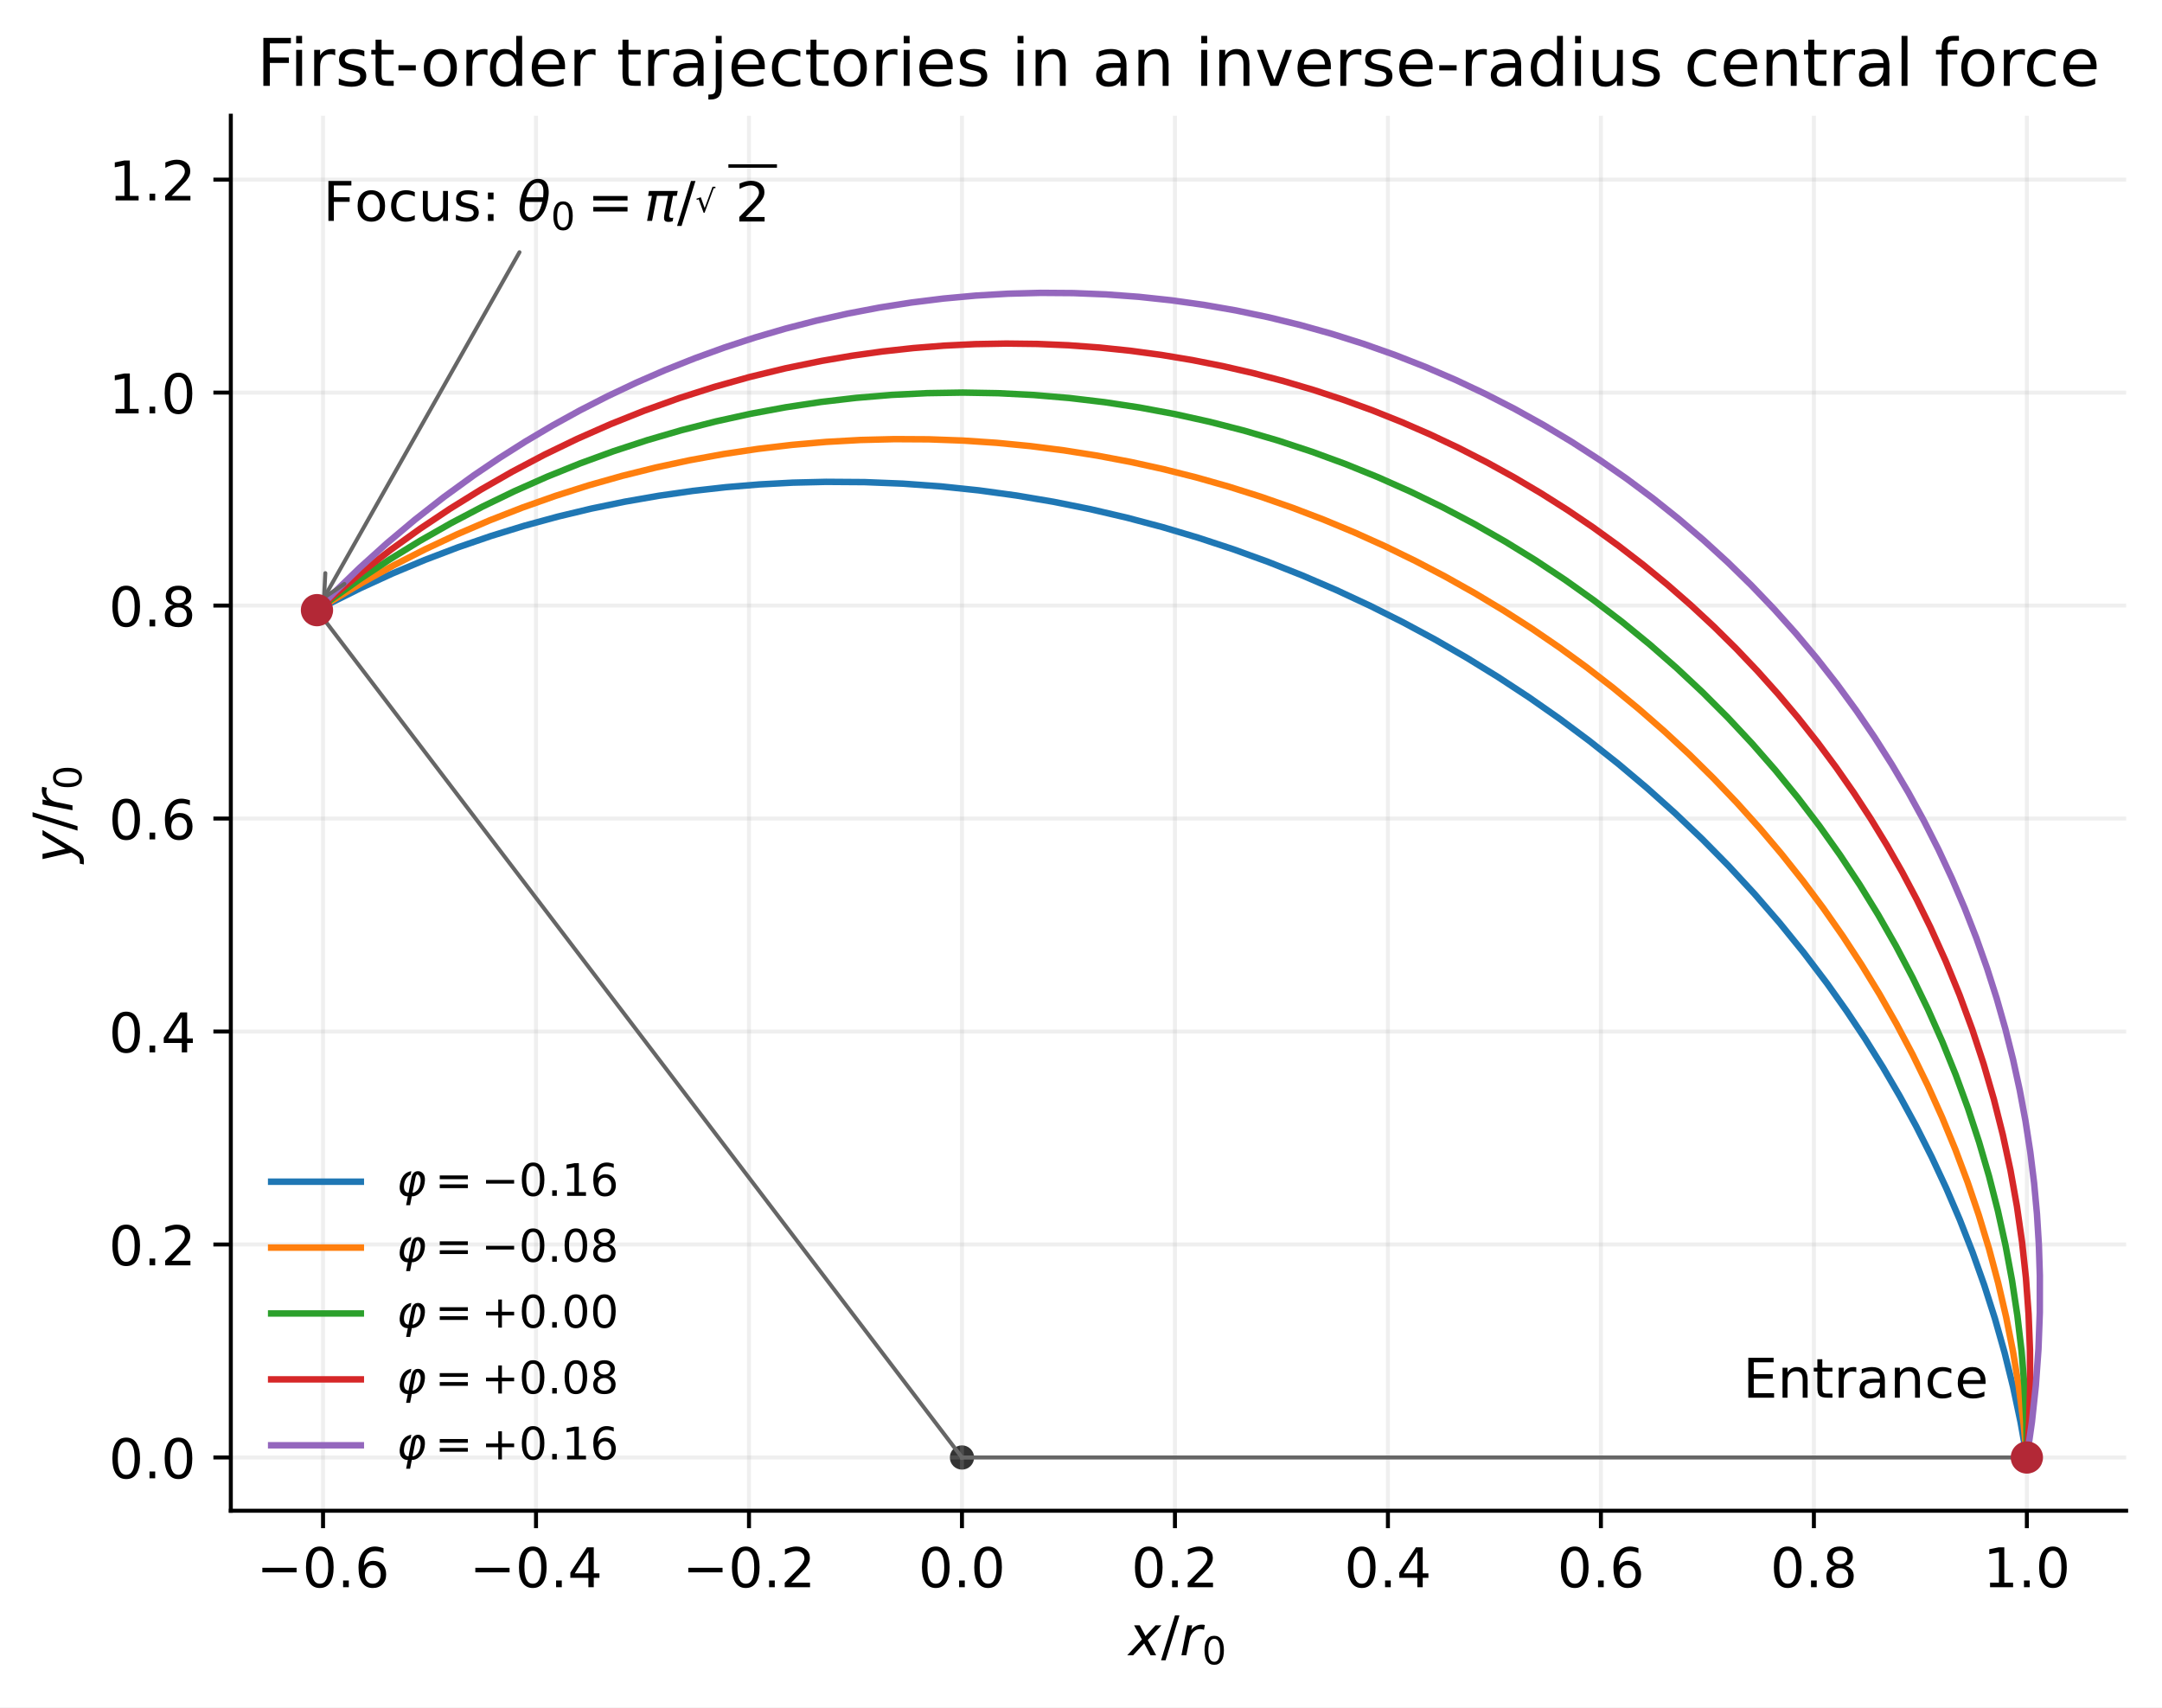
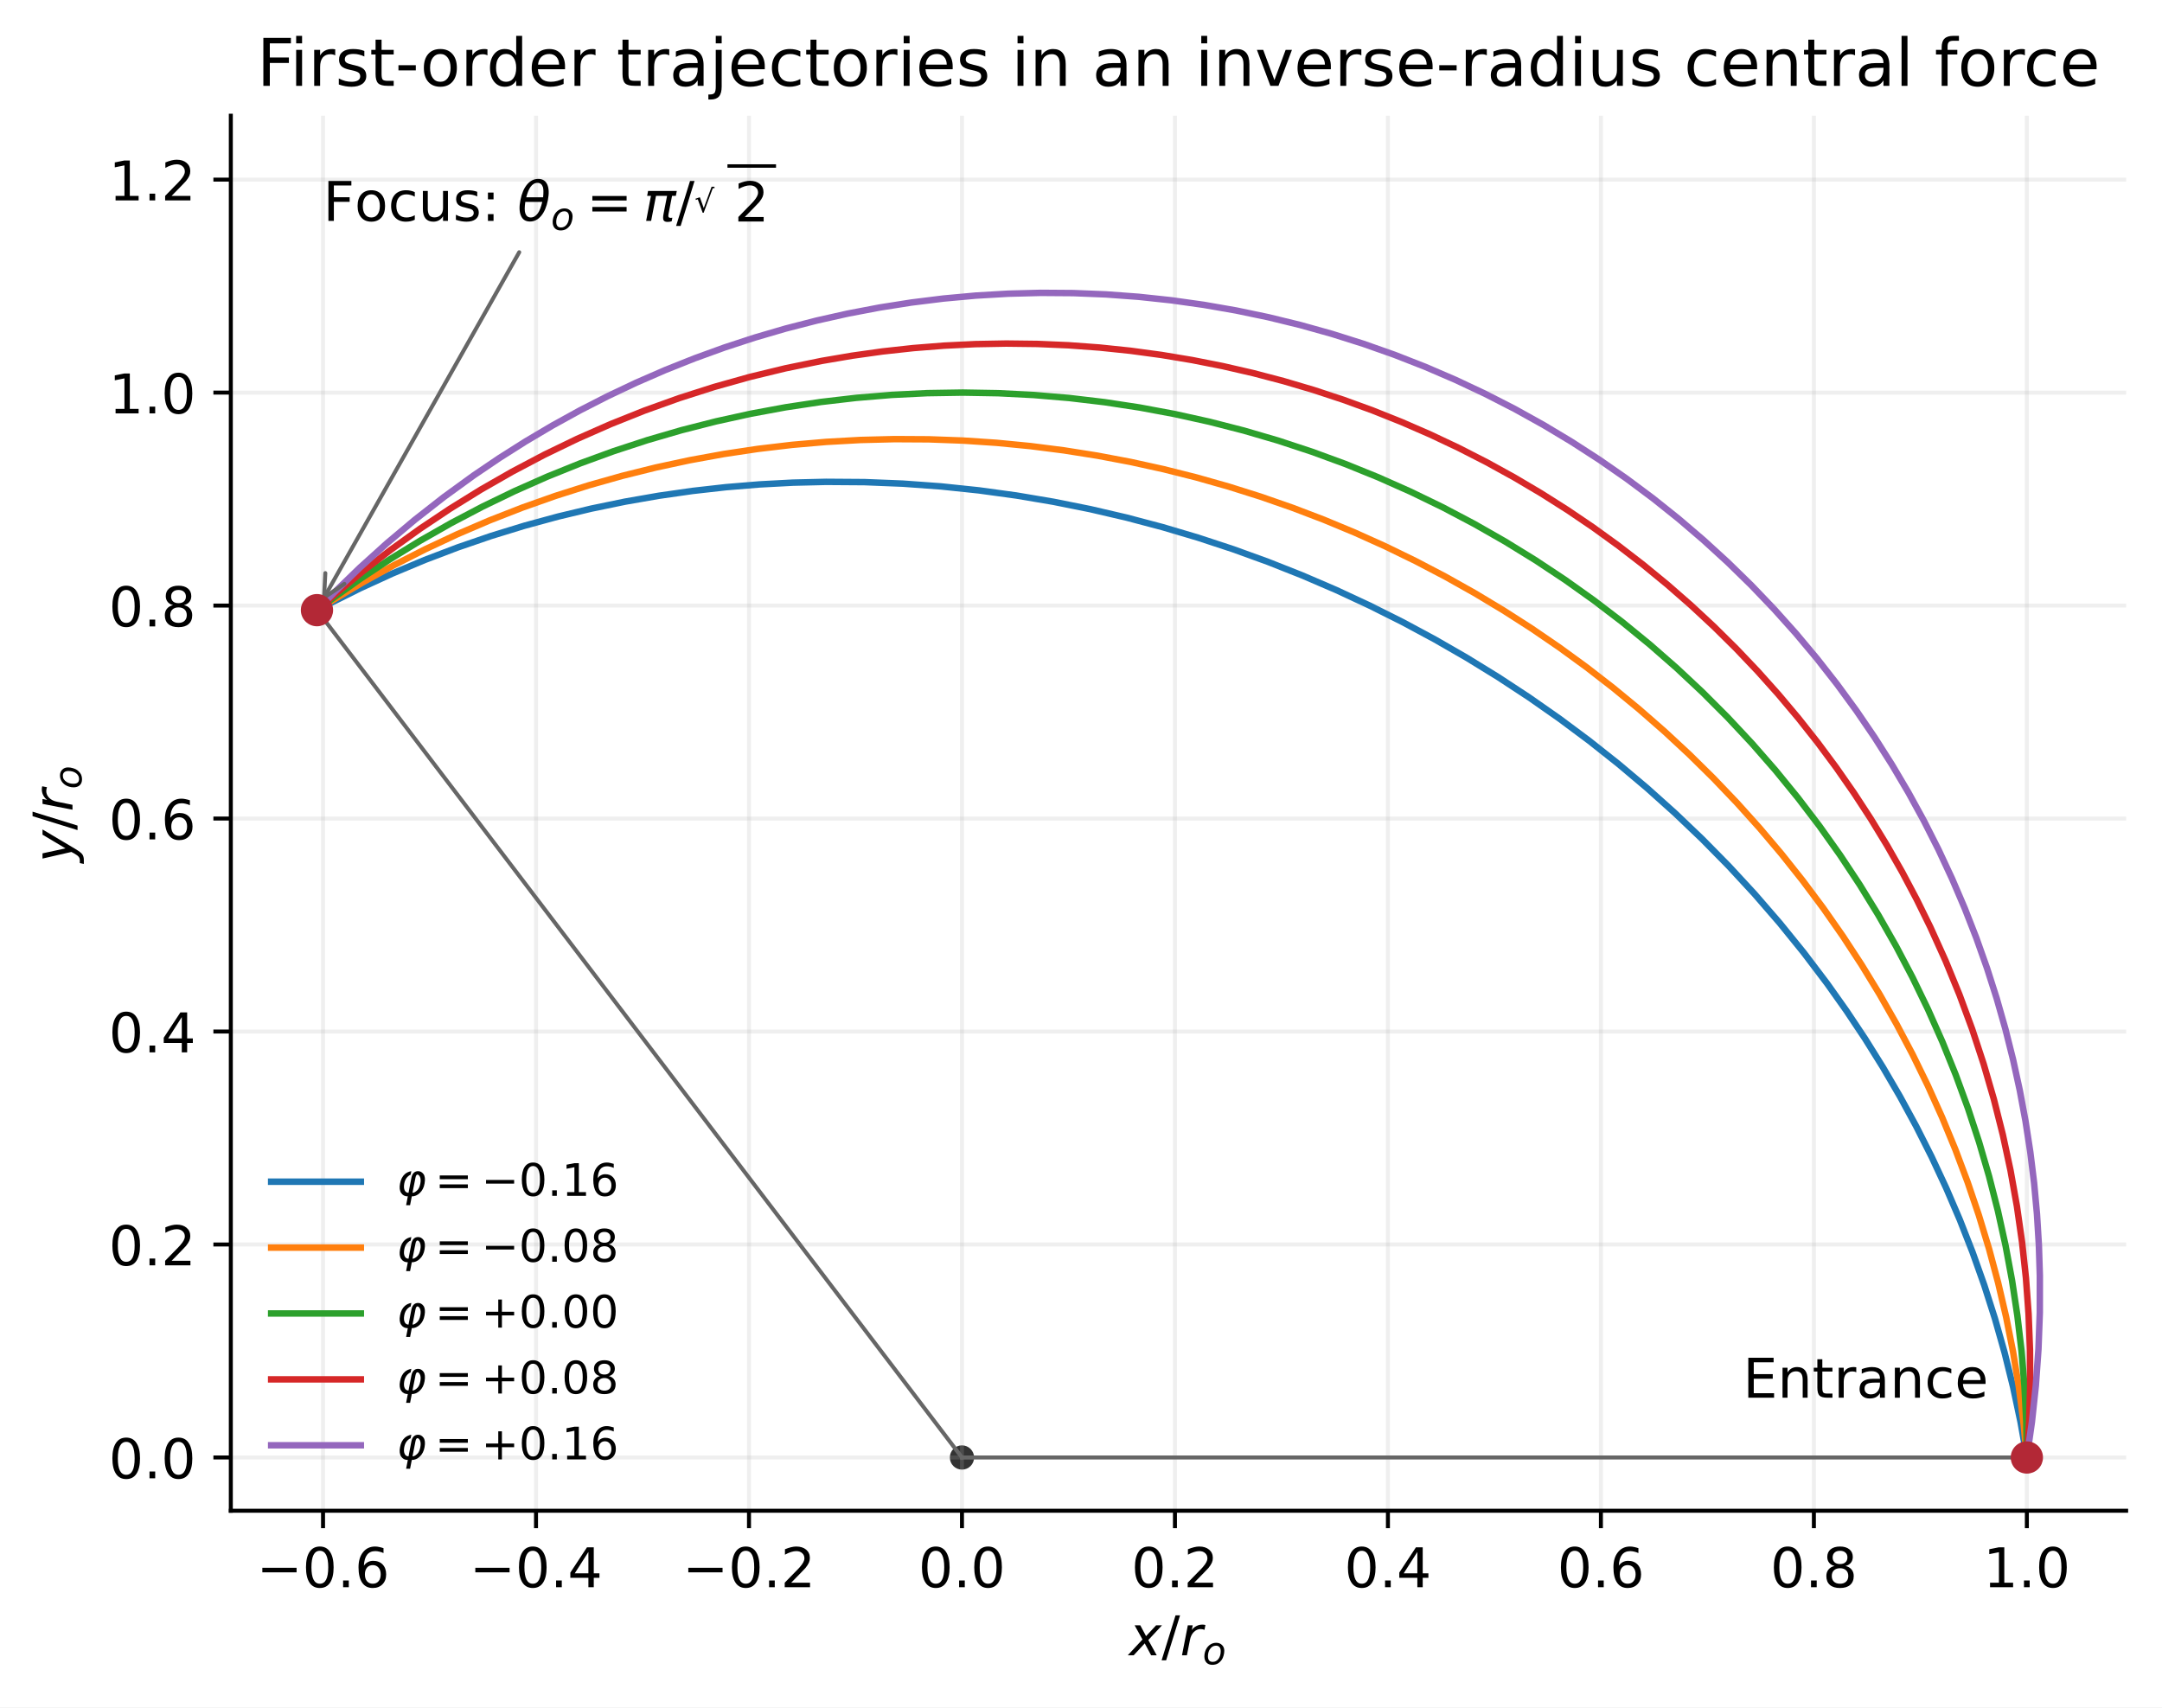
<svg xmlns="http://www.w3.org/2000/svg" xmlns:xlink="http://www.w3.org/1999/xlink" width="434.039pt" height="342.78pt" viewBox="0 0 434.039 342.78" version="1.1">
  <defs>
    <style type="text/css">*{stroke-linejoin: round; stroke-linecap: butt}</style>
  </defs>
  <g id="figure_1">
    <g id="patch_1">
      <path d="M 0 342.78  L 434.039 342.78  L 434.039 0  L 0 0  z " style="fill: #ffffff" />
    </g>
    <g id="axes_1">
      <g id="patch_2">
        <path d="M 46.339 303.288  L 426.839 303.288  L 426.839 23.23  L 46.339 23.23  z " style="fill: #ffffff" />
      </g>
      <g id="PathCollection_1">
        <defs>
-           <path id="me2cea2276e" d="M 0 1.936  C 0.514 1.936 1.006 1.732 1.369 1.369  C 1.732 1.006 1.936 0.514 1.936 0  C 1.936 -0.514 1.732 -1.006 1.369 -1.369  C 1.006 -1.732 0.514 -1.936 0 -1.936  C -0.514 -1.936 -1.006 -1.732 -1.369 -1.369  C -1.732 -1.006 -1.936 -0.514 -1.936 0  C -1.936 0.514 -1.732 1.006 -1.369 1.369  C -1.006 1.732 -0.514 1.936 0 1.936  z " style="stroke: #333333" />
+           <path id="mc1cda86c1e" d="M 0 1.936  C 0.514 1.936 1.006 1.732 1.369 1.369  C 1.732 1.006 1.936 0.514 1.936 0  C 1.936 -0.514 1.732 -1.006 1.369 -1.369  C 1.006 -1.732 0.514 -1.936 0 -1.936  C -0.514 -1.936 -1.006 -1.732 -1.369 -1.369  C -1.732 -1.006 -1.936 -0.514 -1.936 0  C -1.936 0.514 -1.732 1.006 -1.369 1.369  C -1.006 1.732 -0.514 1.936 0 1.936  z " style="stroke: #333333" />
        </defs>
-         <g clip-path="url(#p850307f771)">
-           <use xlink:href="#me2cea2276e" x="193.124" y="292.599" style="fill: #333333; stroke: #333333" />
+         <g clip-path="url(#pda7a03c632)">
+           <use xlink:href="#mc1cda86c1e" x="193.124" y="292.599" style="fill: #333333; stroke: #333333" />
        </g>
      </g>
      <g id="matplotlib.axis_1">
        <g id="xtick_1">
          <g id="line2d_1">
-             <path d="M 64.853 303.288  L 64.853 23.23  " clip-path="url(#p850307f771)" style="fill: none; stroke: #b0b0b0; stroke-opacity: 0.2; stroke-width: 0.8; stroke-linecap: square" />
+             <path d="M 64.853 303.288  L 64.853 23.23  " clip-path="url(#pda7a03c632)" style="fill: none; stroke: #b0b0b0; stroke-opacity: 0.2; stroke-width: 0.8; stroke-linecap: square" />
          </g>
          <g id="line2d_2">
            <defs>
-               <path id="md2d6c522b6" d="M 0 0  L 0 3.5  " style="stroke: #000000; stroke-width: 0.8" />
+               <path id="m5e1e950410" d="M 0 0  L 0 3.5  " style="stroke: #000000; stroke-width: 0.8" />
            </defs>
            <g>
-               <use xlink:href="#md2d6c522b6" x="64.853" y="303.288" style="stroke: #000000; stroke-width: 0.8" />
+               <use xlink:href="#m5e1e950410" x="64.853" y="303.288" style="stroke: #000000; stroke-width: 0.8" />
            </g>
          </g>
          <g id="text_1">
            <text style="font-size: 11px; font-family: 'DejaVu Sans'; text-anchor: middle" x="64.853" y="318.646" transform="rotate(-0 64.85337 318.6464)">−0.6</text>
          </g>
        </g>
        <g id="xtick_2">
          <g id="line2d_3">
-             <path d="M 107.61 303.288  L 107.61 23.23  " clip-path="url(#p850307f771)" style="fill: none; stroke: #b0b0b0; stroke-opacity: 0.2; stroke-width: 0.8; stroke-linecap: square" />
+             <path d="M 107.61 303.288  L 107.61 23.23  " clip-path="url(#pda7a03c632)" style="fill: none; stroke: #b0b0b0; stroke-opacity: 0.2; stroke-width: 0.8; stroke-linecap: square" />
          </g>
          <g id="line2d_4">
            <g>
-               <use xlink:href="#md2d6c522b6" x="107.61" y="303.288" style="stroke: #000000; stroke-width: 0.8" />
+               <use xlink:href="#m5e1e950410" x="107.61" y="303.288" style="stroke: #000000; stroke-width: 0.8" />
            </g>
          </g>
          <g id="text_2">
            <text style="font-size: 11px; font-family: 'DejaVu Sans'; text-anchor: middle" x="107.61" y="318.646" transform="rotate(-0 107.6103 318.6464)">−0.4</text>
          </g>
        </g>
        <g id="xtick_3">
          <g id="line2d_5">
-             <path d="M 150.367 303.288  L 150.367 23.23  " clip-path="url(#p850307f771)" style="fill: none; stroke: #b0b0b0; stroke-opacity: 0.2; stroke-width: 0.8; stroke-linecap: square" />
+             <path d="M 150.367 303.288  L 150.367 23.23  " clip-path="url(#pda7a03c632)" style="fill: none; stroke: #b0b0b0; stroke-opacity: 0.2; stroke-width: 0.8; stroke-linecap: square" />
          </g>
          <g id="line2d_6">
            <g>
-               <use xlink:href="#md2d6c522b6" x="150.367" y="303.288" style="stroke: #000000; stroke-width: 0.8" />
+               <use xlink:href="#m5e1e950410" x="150.367" y="303.288" style="stroke: #000000; stroke-width: 0.8" />
            </g>
          </g>
          <g id="text_3">
            <text style="font-size: 11px; font-family: 'DejaVu Sans'; text-anchor: middle" x="150.367" y="318.646" transform="rotate(-0 150.3673 318.6464)">−0.2</text>
          </g>
        </g>
        <g id="xtick_4">
          <g id="line2d_7">
-             <path d="M 193.124 303.288  L 193.124 23.23  " clip-path="url(#p850307f771)" style="fill: none; stroke: #b0b0b0; stroke-opacity: 0.2; stroke-width: 0.8; stroke-linecap: square" />
+             <path d="M 193.124 303.288  L 193.124 23.23  " clip-path="url(#pda7a03c632)" style="fill: none; stroke: #b0b0b0; stroke-opacity: 0.2; stroke-width: 0.8; stroke-linecap: square" />
          </g>
          <g id="line2d_8">
            <g>
-               <use xlink:href="#md2d6c522b6" x="193.124" y="303.288" style="stroke: #000000; stroke-width: 0.8" />
+               <use xlink:href="#m5e1e950410" x="193.124" y="303.288" style="stroke: #000000; stroke-width: 0.8" />
            </g>
          </g>
          <g id="text_4">
            <text style="font-size: 11px; font-family: 'DejaVu Sans'; text-anchor: middle" x="193.124" y="318.646" transform="rotate(-0 193.1243 318.6464)">0.0</text>
          </g>
        </g>
        <g id="xtick_5">
          <g id="line2d_9">
-             <path d="M 235.881 303.288  L 235.881 23.23  " clip-path="url(#p850307f771)" style="fill: none; stroke: #b0b0b0; stroke-opacity: 0.2; stroke-width: 0.8; stroke-linecap: square" />
+             <path d="M 235.881 303.288  L 235.881 23.23  " clip-path="url(#pda7a03c632)" style="fill: none; stroke: #b0b0b0; stroke-opacity: 0.2; stroke-width: 0.8; stroke-linecap: square" />
          </g>
          <g id="line2d_10">
            <g>
-               <use xlink:href="#md2d6c522b6" x="235.881" y="303.288" style="stroke: #000000; stroke-width: 0.8" />
+               <use xlink:href="#m5e1e950410" x="235.881" y="303.288" style="stroke: #000000; stroke-width: 0.8" />
            </g>
          </g>
          <g id="text_5">
            <text style="font-size: 11px; font-family: 'DejaVu Sans'; text-anchor: middle" x="235.881" y="318.646" transform="rotate(-0 235.8813 318.6464)">0.2</text>
          </g>
        </g>
        <g id="xtick_6">
          <g id="line2d_11">
-             <path d="M 278.638 303.288  L 278.638 23.23  " clip-path="url(#p850307f771)" style="fill: none; stroke: #b0b0b0; stroke-opacity: 0.2; stroke-width: 0.8; stroke-linecap: square" />
+             <path d="M 278.638 303.288  L 278.638 23.23  " clip-path="url(#pda7a03c632)" style="fill: none; stroke: #b0b0b0; stroke-opacity: 0.2; stroke-width: 0.8; stroke-linecap: square" />
          </g>
          <g id="line2d_12">
            <g>
-               <use xlink:href="#md2d6c522b6" x="278.638" y="303.288" style="stroke: #000000; stroke-width: 0.8" />
+               <use xlink:href="#m5e1e950410" x="278.638" y="303.288" style="stroke: #000000; stroke-width: 0.8" />
            </g>
          </g>
          <g id="text_6">
            <text style="font-size: 11px; font-family: 'DejaVu Sans'; text-anchor: middle" x="278.638" y="318.646" transform="rotate(-0 278.6382 318.6464)">0.4</text>
          </g>
        </g>
        <g id="xtick_7">
          <g id="line2d_13">
-             <path d="M 321.395 303.288  L 321.395 23.23  " clip-path="url(#p850307f771)" style="fill: none; stroke: #b0b0b0; stroke-opacity: 0.2; stroke-width: 0.8; stroke-linecap: square" />
+             <path d="M 321.395 303.288  L 321.395 23.23  " clip-path="url(#pda7a03c632)" style="fill: none; stroke: #b0b0b0; stroke-opacity: 0.2; stroke-width: 0.8; stroke-linecap: square" />
          </g>
          <g id="line2d_14">
            <g>
-               <use xlink:href="#md2d6c522b6" x="321.395" y="303.288" style="stroke: #000000; stroke-width: 0.8" />
+               <use xlink:href="#m5e1e950410" x="321.395" y="303.288" style="stroke: #000000; stroke-width: 0.8" />
            </g>
          </g>
          <g id="text_7">
            <text style="font-size: 11px; font-family: 'DejaVu Sans'; text-anchor: middle" x="321.395" y="318.646" transform="rotate(-0 321.3952 318.6464)">0.6</text>
          </g>
        </g>
        <g id="xtick_8">
          <g id="line2d_15">
-             <path d="M 364.152 303.288  L 364.152 23.23  " clip-path="url(#p850307f771)" style="fill: none; stroke: #b0b0b0; stroke-opacity: 0.2; stroke-width: 0.8; stroke-linecap: square" />
+             <path d="M 364.152 303.288  L 364.152 23.23  " clip-path="url(#pda7a03c632)" style="fill: none; stroke: #b0b0b0; stroke-opacity: 0.2; stroke-width: 0.8; stroke-linecap: square" />
          </g>
          <g id="line2d_16">
            <g>
-               <use xlink:href="#md2d6c522b6" x="364.152" y="303.288" style="stroke: #000000; stroke-width: 0.8" />
+               <use xlink:href="#m5e1e950410" x="364.152" y="303.288" style="stroke: #000000; stroke-width: 0.8" />
            </g>
          </g>
          <g id="text_8">
            <text style="font-size: 11px; font-family: 'DejaVu Sans'; text-anchor: middle" x="364.152" y="318.646" transform="rotate(-0 364.1522 318.6464)">0.8</text>
          </g>
        </g>
        <g id="xtick_9">
          <g id="line2d_17">
-             <path d="M 406.909 303.288  L 406.909 23.23  " clip-path="url(#p850307f771)" style="fill: none; stroke: #b0b0b0; stroke-opacity: 0.2; stroke-width: 0.8; stroke-linecap: square" />
+             <path d="M 406.909 303.288  L 406.909 23.23  " clip-path="url(#pda7a03c632)" style="fill: none; stroke: #b0b0b0; stroke-opacity: 0.2; stroke-width: 0.8; stroke-linecap: square" />
          </g>
          <g id="line2d_18">
            <g>
-               <use xlink:href="#md2d6c522b6" x="406.909" y="303.288" style="stroke: #000000; stroke-width: 0.8" />
+               <use xlink:href="#m5e1e950410" x="406.909" y="303.288" style="stroke: #000000; stroke-width: 0.8" />
            </g>
          </g>
          <g id="text_9">
            <text style="font-size: 11px; font-family: 'DejaVu Sans'; text-anchor: middle" x="406.909" y="318.646" transform="rotate(-0 406.9091 318.6464)">1.0</text>
          </g>
        </g>
        <g id="text_10">
-           <g transform="translate(226.5794 333.2923)">
+           <g transform="translate(226.6894 333.2923)">
            <text>
              <tspan x="0" y="-0.984" style="font-style: oblique; font-size: 11px; font-family: 'DejaVu Sans'">x</tspan>
              <tspan x="10.216" y="-0.984" style="font-style: oblique; font-size: 11px; font-family: 'DejaVu Sans'">r</tspan>
              <tspan x="6.51" y="-0.984" style="font-size: 11px; font-family: 'DejaVu Sans'">/</tspan>
-               <tspan x="14.738" y="0.82" style="font-size: 7.7px; font-family: 'DejaVu Sans'">0</tspan>
+               <tspan x="14.738" y="0.82" style="font-style: oblique; font-size: 7.7px; font-family: 'DejaVu Sans'">o</tspan>
            </text>
          </g>
        </g>
      </g>
      <g id="matplotlib.axis_2">
        <g id="ytick_1">
          <g id="line2d_19">
-             <path d="M 46.339 292.599  L 426.839 292.599  " clip-path="url(#p850307f771)" style="fill: none; stroke: #b0b0b0; stroke-opacity: 0.2; stroke-width: 0.8; stroke-linecap: square" />
+             <path d="M 46.339 292.599  L 426.839 292.599  " clip-path="url(#pda7a03c632)" style="fill: none; stroke: #b0b0b0; stroke-opacity: 0.2; stroke-width: 0.8; stroke-linecap: square" />
          </g>
          <g id="line2d_20">
            <defs>
-               <path id="m535ab48a83" d="M 0 0  L -3.5 0  " style="stroke: #000000; stroke-width: 0.8" />
+               <path id="m8d97fb1007" d="M 0 0  L -3.5 0  " style="stroke: #000000; stroke-width: 0.8" />
            </defs>
            <g>
-               <use xlink:href="#m535ab48a83" x="46.339" y="292.599" style="stroke: #000000; stroke-width: 0.8" />
+               <use xlink:href="#m8d97fb1007" x="46.339" y="292.599" style="stroke: #000000; stroke-width: 0.8" />
            </g>
          </g>
          <g id="text_11">
            <text style="font-size: 11px; font-family: 'DejaVu Sans'; text-anchor: end" x="39.339" y="296.778" transform="rotate(-0 39.33937 296.778)">0.0</text>
          </g>
        </g>
        <g id="ytick_2">
          <g id="line2d_21">
-             <path d="M 46.339 249.842  L 426.839 249.842  " clip-path="url(#p850307f771)" style="fill: none; stroke: #b0b0b0; stroke-opacity: 0.2; stroke-width: 0.8; stroke-linecap: square" />
+             <path d="M 46.339 249.842  L 426.839 249.842  " clip-path="url(#pda7a03c632)" style="fill: none; stroke: #b0b0b0; stroke-opacity: 0.2; stroke-width: 0.8; stroke-linecap: square" />
          </g>
          <g id="line2d_22">
            <g>
-               <use xlink:href="#m535ab48a83" x="46.339" y="249.842" style="stroke: #000000; stroke-width: 0.8" />
+               <use xlink:href="#m8d97fb1007" x="46.339" y="249.842" style="stroke: #000000; stroke-width: 0.8" />
            </g>
          </g>
          <g id="text_12">
            <text style="font-size: 11px; font-family: 'DejaVu Sans'; text-anchor: end" x="39.339" y="254.021" transform="rotate(-0 39.33937 254.021)">0.2</text>
          </g>
        </g>
        <g id="ytick_3">
          <g id="line2d_23">
-             <path d="M 46.339 207.085  L 426.839 207.085  " clip-path="url(#p850307f771)" style="fill: none; stroke: #b0b0b0; stroke-opacity: 0.2; stroke-width: 0.8; stroke-linecap: square" />
+             <path d="M 46.339 207.085  L 426.839 207.085  " clip-path="url(#pda7a03c632)" style="fill: none; stroke: #b0b0b0; stroke-opacity: 0.2; stroke-width: 0.8; stroke-linecap: square" />
          </g>
          <g id="line2d_24">
            <g>
-               <use xlink:href="#m535ab48a83" x="46.339" y="207.085" style="stroke: #000000; stroke-width: 0.8" />
+               <use xlink:href="#m8d97fb1007" x="46.339" y="207.085" style="stroke: #000000; stroke-width: 0.8" />
            </g>
          </g>
          <g id="text_13">
            <text style="font-size: 11px; font-family: 'DejaVu Sans'; text-anchor: end" x="39.339" y="211.264" transform="rotate(-0 39.33937 211.264)">0.4</text>
          </g>
        </g>
        <g id="ytick_4">
          <g id="line2d_25">
-             <path d="M 46.339 164.328  L 426.839 164.328  " clip-path="url(#p850307f771)" style="fill: none; stroke: #b0b0b0; stroke-opacity: 0.2; stroke-width: 0.8; stroke-linecap: square" />
+             <path d="M 46.339 164.328  L 426.839 164.328  " clip-path="url(#pda7a03c632)" style="fill: none; stroke: #b0b0b0; stroke-opacity: 0.2; stroke-width: 0.8; stroke-linecap: square" />
          </g>
          <g id="line2d_26">
            <g>
-               <use xlink:href="#m535ab48a83" x="46.339" y="164.328" style="stroke: #000000; stroke-width: 0.8" />
+               <use xlink:href="#m8d97fb1007" x="46.339" y="164.328" style="stroke: #000000; stroke-width: 0.8" />
            </g>
          </g>
          <g id="text_14">
            <text style="font-size: 11px; font-family: 'DejaVu Sans'; text-anchor: end" x="39.339" y="168.507" transform="rotate(-0 39.33937 168.5071)">0.6</text>
          </g>
        </g>
        <g id="ytick_5">
          <g id="line2d_27">
-             <path d="M 46.339 121.571  L 426.839 121.571  " clip-path="url(#p850307f771)" style="fill: none; stroke: #b0b0b0; stroke-opacity: 0.2; stroke-width: 0.8; stroke-linecap: square" />
+             <path d="M 46.339 121.571  L 426.839 121.571  " clip-path="url(#pda7a03c632)" style="fill: none; stroke: #b0b0b0; stroke-opacity: 0.2; stroke-width: 0.8; stroke-linecap: square" />
          </g>
          <g id="line2d_28">
            <g>
-               <use xlink:href="#m535ab48a83" x="46.339" y="121.571" style="stroke: #000000; stroke-width: 0.8" />
+               <use xlink:href="#m8d97fb1007" x="46.339" y="121.571" style="stroke: #000000; stroke-width: 0.8" />
            </g>
          </g>
          <g id="text_15">
            <text style="font-size: 11px; font-family: 'DejaVu Sans'; text-anchor: end" x="39.339" y="125.75" transform="rotate(-0 39.33937 125.7501)">0.8</text>
          </g>
        </g>
        <g id="ytick_6">
          <g id="line2d_29">
-             <path d="M 46.339 78.814  L 426.839 78.814  " clip-path="url(#p850307f771)" style="fill: none; stroke: #b0b0b0; stroke-opacity: 0.2; stroke-width: 0.8; stroke-linecap: square" />
+             <path d="M 46.339 78.814  L 426.839 78.814  " clip-path="url(#pda7a03c632)" style="fill: none; stroke: #b0b0b0; stroke-opacity: 0.2; stroke-width: 0.8; stroke-linecap: square" />
          </g>
          <g id="line2d_30">
            <g>
-               <use xlink:href="#m535ab48a83" x="46.339" y="78.814" style="stroke: #000000; stroke-width: 0.8" />
+               <use xlink:href="#m8d97fb1007" x="46.339" y="78.814" style="stroke: #000000; stroke-width: 0.8" />
            </g>
          </g>
          <g id="text_16">
            <text style="font-size: 11px; font-family: 'DejaVu Sans'; text-anchor: end" x="39.339" y="82.993" transform="rotate(-0 39.33937 82.99314)">1.0</text>
          </g>
        </g>
        <g id="ytick_7">
          <g id="line2d_31">
-             <path d="M 46.339 36.057  L 426.839 36.057  " clip-path="url(#p850307f771)" style="fill: none; stroke: #b0b0b0; stroke-opacity: 0.2; stroke-width: 0.8; stroke-linecap: square" />
+             <path d="M 46.339 36.057  L 426.839 36.057  " clip-path="url(#pda7a03c632)" style="fill: none; stroke: #b0b0b0; stroke-opacity: 0.2; stroke-width: 0.8; stroke-linecap: square" />
          </g>
          <g id="line2d_32">
            <g>
-               <use xlink:href="#m535ab48a83" x="46.339" y="36.057" style="stroke: #000000; stroke-width: 0.8" />
+               <use xlink:href="#m8d97fb1007" x="46.339" y="36.057" style="stroke: #000000; stroke-width: 0.8" />
            </g>
          </g>
          <g id="text_17">
            <text style="font-size: 11px; font-family: 'DejaVu Sans'; text-anchor: end" x="39.339" y="40.236" transform="rotate(-0 39.33937 40.23617)">1.2</text>
          </g>
        </g>
        <g id="text_18">
-           <g transform="translate(15.53594 173.269) rotate(-90)">
+           <g transform="translate(15.53594 173.159) rotate(-90)">
            <text>
              <tspan x="0" y="-0.984" style="font-style: oblique; font-size: 11px; font-family: 'DejaVu Sans'">y</tspan>
              <tspan x="10.216" y="-0.984" style="font-style: oblique; font-size: 11px; font-family: 'DejaVu Sans'">r</tspan>
              <tspan x="6.51" y="-0.984" style="font-size: 11px; font-family: 'DejaVu Sans'">/</tspan>
-               <tspan x="14.738" y="0.82" style="font-size: 7.7px; font-family: 'DejaVu Sans'">0</tspan>
+               <tspan x="14.738" y="0.82" style="font-style: oblique; font-size: 7.7px; font-family: 'DejaVu Sans'">o</tspan>
            </text>
          </g>
        </g>
      </g>
      <g id="line2d_33">
-         <path d="M 406.909 292.599  L 405.648 285.497  L 404.155 278.479  L 402.437 271.552  L 400.501 264.723  L 398.353 257.998  L 396 251.383  L 393.451 244.882  L 390.712 238.501  L 387.791 232.244  L 384.694 226.113  L 381.429 220.113  L 378.002 214.246  L 374.421 208.514  L 370.692 202.92  L 366.822 197.464  L 362.136 191.277  L 357.276 185.281  L 352.25 179.479  L 347.067 173.87  L 341.734 168.454  L 336.26 163.232  L 330.651 158.203  L 324.912 153.367  L 319.05 148.723  L 313.071 144.27  L 306.977 140.008  L 300.775 135.936  L 294.466 132.055  L 288.055 128.364  L 281.545 124.864  L 274.938 121.556  L 268.237 118.44  L 261.443 115.519  L 254.559 112.794  L 247.587 110.267  L 240.529 107.942  L 233.388 105.822  L 226.165 103.911  L 218.863 102.212  L 211.485 100.732  L 204.034 99.474  L 196.514 98.445  L 188.929 97.65  L 181.284 97.096  L 173.584 96.788  L 165.836 96.734  L 159.16 96.894  L 152.458 97.25  L 145.734 97.804  L 138.994 98.563  L 132.244 99.529  L 125.49 100.707  L 118.739 102.1  L 111.998 103.712  L 105.274 105.546  L 98.575 107.605  L 91.91 109.893  L 85.287 112.411  L 78.715 115.162  L 72.205 118.146  L 65.764 121.366  L 63.635 122.492  L 63.635 122.492  " clip-path="url(#p850307f771)" style="fill: none; stroke: #1f77b4; stroke-width: 1.3; stroke-linecap: square" />
+         <path d="M 406.909 292.599  L 405.648 285.497  L 404.155 278.479  L 402.437 271.552  L 400.501 264.723  L 398.353 257.998  L 396 251.383  L 393.451 244.882  L 390.712 238.501  L 387.791 232.244  L 384.694 226.113  L 381.429 220.113  L 378.002 214.246  L 374.421 208.514  L 370.692 202.92  L 366.822 197.464  L 362.136 191.277  L 357.276 185.281  L 352.25 179.479  L 347.067 173.87  L 341.734 168.454  L 336.26 163.232  L 330.651 158.203  L 324.912 153.367  L 319.05 148.723  L 313.071 144.27  L 306.977 140.008  L 300.775 135.936  L 294.466 132.055  L 288.055 128.364  L 281.545 124.864  L 274.938 121.556  L 268.237 118.44  L 261.443 115.519  L 254.559 112.794  L 247.587 110.267  L 240.529 107.942  L 233.388 105.822  L 226.165 103.911  L 218.863 102.212  L 211.485 100.732  L 204.034 99.474  L 196.514 98.445  L 188.929 97.65  L 181.284 97.096  L 173.584 96.788  L 165.836 96.734  L 159.16 96.894  L 152.458 97.25  L 145.734 97.804  L 138.994 98.563  L 132.244 99.529  L 125.49 100.707  L 118.739 102.1  L 111.998 103.712  L 105.274 105.546  L 98.575 107.605  L 91.91 109.893  L 85.287 112.411  L 78.715 115.162  L 72.205 118.146  L 65.764 121.366  L 63.635 122.492  L 63.635 122.492  " clip-path="url(#pda7a03c632)" style="fill: none; stroke: #1f77b4; stroke-width: 1.3; stroke-linecap: square" />
      </g>
      <g id="line2d_34">
-         <path d="M 406.909 292.599  L 406.219 285.478  L 405.294 278.403  L 404.137 271.381  L 402.752 264.42  L 401.143 257.528  L 399.315 250.709  L 397.271 243.972  L 395.016 237.323  L 392.555 230.766  L 389.893 224.309  L 387.033 217.956  L 383.982 211.712  L 380.743 205.582  L 377.323 199.571  L 373.725 193.684  L 369.955 187.923  L 366.018 182.294  L 361.918 176.8  L 357.661 171.445  L 353.252 166.231  L 348.694 161.162  L 343.994 156.242  L 339.156 151.472  L 334.185 146.856  L 329.084 142.396  L 323.86 138.095  L 318.516 133.955  L 313.056 129.979  L 307.486 126.169  L 301.809 122.527  L 296.031 119.056  L 290.155 115.757  L 284.185 112.633  L 278.126 109.686  L 271.983 106.918  L 265.759 104.331  L 259.459 101.928  L 253.088 99.71  L 246.649 97.68  L 240.148 95.839  L 233.589 94.19  L 226.976 92.735  L 220.314 91.477  L 213.608 90.416  L 206.864 89.556  L 200.085 88.898  L 193.278 88.445  L 186.448 88.197  L 179.6 88.158  L 172.74 88.329  L 165.874 88.712  L 159.008 89.308  L 152.148 90.119  L 145.3 91.146  L 138.472 92.391  L 131.669 93.854  L 124.899 95.537  L 118.169 97.44  L 111.486 99.563  L 104.857 101.907  L 98.291 104.472  L 91.794 107.257  L 85.375 110.262  L 79.041 113.485  L 72.801 116.926  L 66.663 120.583  L 63.635 122.492  L 63.635 122.492  " clip-path="url(#p850307f771)" style="fill: none; stroke: #ff7f0e; stroke-width: 1.3; stroke-linecap: square" />
+         <path d="M 406.909 292.599  L 406.219 285.478  L 405.294 278.403  L 404.137 271.381  L 402.752 264.42  L 401.143 257.528  L 399.315 250.709  L 397.271 243.972  L 395.016 237.323  L 392.555 230.766  L 389.893 224.309  L 387.033 217.956  L 383.982 211.712  L 380.743 205.582  L 377.323 199.571  L 373.725 193.684  L 369.955 187.923  L 366.018 182.294  L 361.918 176.8  L 357.661 171.445  L 353.252 166.231  L 348.694 161.162  L 343.994 156.242  L 339.156 151.472  L 334.185 146.856  L 329.084 142.396  L 323.86 138.095  L 318.516 133.955  L 313.056 129.979  L 307.486 126.169  L 301.809 122.527  L 296.031 119.056  L 290.155 115.757  L 284.185 112.633  L 278.126 109.686  L 271.983 106.918  L 265.759 104.331  L 259.459 101.928  L 253.088 99.71  L 246.649 97.68  L 240.148 95.839  L 233.589 94.19  L 226.976 92.735  L 220.314 91.477  L 213.608 90.416  L 206.864 89.556  L 200.085 88.898  L 193.278 88.445  L 186.448 88.197  L 179.6 88.158  L 172.74 88.329  L 165.874 88.712  L 159.008 89.308  L 152.148 90.119  L 145.3 91.146  L 138.472 92.391  L 131.669 93.854  L 124.899 95.537  L 118.169 97.44  L 111.486 99.563  L 104.857 101.907  L 98.291 104.472  L 91.794 107.257  L 85.375 110.262  L 79.041 113.485  L 72.801 116.926  L 66.663 120.583  L 63.635 122.492  L 63.635 122.492  " clip-path="url(#pda7a03c632)" style="fill: none; stroke: #ff7f0e; stroke-width: 1.3; stroke-linecap: square" />
      </g>
      <g id="line2d_35">
-         <path d="M 406.909 292.599  L 406.79 285.459  L 406.432 278.326  L 405.836 271.21  L 405.003 264.118  L 403.934 257.057  L 402.629 250.036  L 401.091 243.063  L 399.32 236.144  L 397.32 229.289  L 395.091 222.505  L 392.638 215.798  L 389.961 209.177  L 387.065 202.65  L 383.953 196.223  L 380.628 189.903  L 377.093 183.698  L 373.353 177.614  L 369.412 171.659  L 365.275 165.839  L 360.945 160.16  L 356.428 154.628  L 351.729 149.251  L 346.853 144.034  L 341.805 138.983  L 336.592 134.102  L 331.218 129.399  L 325.69 124.878  L 320.015 120.544  L 314.197 116.402  L 308.245 112.457  L 302.164 108.712  L 295.962 105.173  L 289.645 101.843  L 283.22 98.726  L 276.694 95.825  L 270.076 93.143  L 263.371 90.685  L 256.588 88.451  L 249.734 86.445  L 242.818 84.67  L 235.845 83.126  L 228.825 81.816  L 221.765 80.741  L 214.674 79.903  L 207.558 79.302  L 200.426 78.939  L 193.286 78.814  L 186.145 78.928  L 179.013 79.28  L 171.896 79.871  L 164.803 80.698  L 157.742 81.762  L 150.72 83.062  L 143.745 84.595  L 136.825 86.36  L 129.969 88.356  L 123.182 90.579  L 116.474 93.027  L 109.852 95.699  L 103.322 98.59  L 96.892 101.697  L 90.57 105.018  L 84.362 108.548  L 78.276 112.283  L 72.317 116.219  L 66.494 120.353  L 63.635 122.492  L 63.635 122.492  " clip-path="url(#p850307f771)" style="fill: none; stroke: #2ca02c; stroke-width: 1.3; stroke-linecap: square" />
+         <path d="M 406.909 292.599  L 406.79 285.459  L 406.432 278.326  L 405.836 271.21  L 405.003 264.118  L 403.934 257.057  L 402.629 250.036  L 401.091 243.063  L 399.32 236.144  L 397.32 229.289  L 395.091 222.505  L 392.638 215.798  L 389.961 209.177  L 387.065 202.65  L 383.953 196.223  L 380.628 189.903  L 377.093 183.698  L 373.353 177.614  L 369.412 171.659  L 365.275 165.839  L 360.945 160.16  L 356.428 154.628  L 351.729 149.251  L 346.853 144.034  L 341.805 138.983  L 336.592 134.102  L 331.218 129.399  L 325.69 124.878  L 320.015 120.544  L 314.197 116.402  L 308.245 112.457  L 302.164 108.712  L 295.962 105.173  L 289.645 101.843  L 283.22 98.726  L 276.694 95.825  L 270.076 93.143  L 263.371 90.685  L 256.588 88.451  L 249.734 86.445  L 242.818 84.67  L 235.845 83.126  L 228.825 81.816  L 221.765 80.741  L 214.674 79.903  L 207.558 79.302  L 200.426 78.939  L 193.286 78.814  L 186.145 78.928  L 179.013 79.28  L 171.896 79.871  L 164.803 80.698  L 157.742 81.762  L 150.72 83.062  L 143.745 84.595  L 136.825 86.36  L 129.969 88.356  L 123.182 90.579  L 116.474 93.027  L 109.852 95.699  L 103.322 98.59  L 96.892 101.697  L 90.57 105.018  L 84.362 108.548  L 78.276 112.283  L 72.317 116.219  L 66.494 120.353  L 63.635 122.492  L 63.635 122.492  " clip-path="url(#pda7a03c632)" style="fill: none; stroke: #2ca02c; stroke-width: 1.3; stroke-linecap: square" />
      </g>
      <g id="line2d_36">
-         <path d="M 406.909 292.599  L 407.361 285.44  L 407.571 278.25  L 407.536 271.039  L 407.255 263.815  L 406.725 256.587  L 405.944 249.363  L 404.911 242.153  L 403.625 234.966  L 402.084 227.812  L 400.29 220.7  L 398.242 213.641  L 395.941 206.643  L 393.388 199.718  L 390.583 192.874  L 387.53 186.122  L 384.798 180.573  L 381.897 175.1  L 378.828 169.71  L 375.593 164.407  L 372.196 159.198  L 368.639 154.088  L 364.923 149.083  L 361.054 144.187  L 357.033 139.407  L 352.864 134.747  L 348.552 130.213  L 344.099 125.809  L 339.51 121.541  L 334.789 117.412  L 329.941 113.428  L 324.97 109.593  L 319.882 105.911  L 314.681 102.386  L 309.372 99.022  L 303.961 95.822  L 298.453 92.79  L 292.854 89.929  L 287.17 87.242  L 281.406 84.732  L 275.568 82.4  L 269.662 80.25  L 263.695 78.284  L 257.673 76.502  L 251.601 74.907  L 245.487 73.5  L 239.336 72.283  L 233.154 71.255  L 226.949 70.417  L 220.726 69.77  L 214.491 69.313  L 208.252 69.048  L 202.013 68.972  L 195.782 69.085  L 189.564 69.387  L 183.366 69.877  L 177.193 70.552  L 171.052 71.412  L 164.948 72.454  L 157.68 73.943  L 150.483 75.689  L 143.367 77.686  L 136.341 79.931  L 129.413 82.419  L 122.592 85.144  L 115.886 88.1  L 109.302 91.282  L 102.849 94.685  L 96.532 98.3  L 90.36 102.122  L 84.338 106.145  L 78.472 110.36  L 72.768 114.762  L 67.231 119.342  L 63.635 122.492  L 63.635 122.492  " clip-path="url(#p850307f771)" style="fill: none; stroke: #d62728; stroke-width: 1.3; stroke-linecap: square" />
+         <path d="M 406.909 292.599  L 407.361 285.44  L 407.571 278.25  L 407.536 271.039  L 407.255 263.815  L 406.725 256.587  L 405.944 249.363  L 404.911 242.153  L 403.625 234.966  L 402.084 227.812  L 400.29 220.7  L 398.242 213.641  L 395.941 206.643  L 393.388 199.718  L 390.583 192.874  L 387.53 186.122  L 384.798 180.573  L 381.897 175.1  L 378.828 169.71  L 375.593 164.407  L 372.196 159.198  L 368.639 154.088  L 364.923 149.083  L 361.054 144.187  L 357.033 139.407  L 352.864 134.747  L 348.552 130.213  L 344.099 125.809  L 339.51 121.541  L 334.789 117.412  L 329.941 113.428  L 324.97 109.593  L 319.882 105.911  L 314.681 102.386  L 309.372 99.022  L 303.961 95.822  L 298.453 92.79  L 292.854 89.929  L 287.17 87.242  L 281.406 84.732  L 275.568 82.4  L 269.662 80.25  L 263.695 78.284  L 257.673 76.502  L 251.601 74.907  L 245.487 73.5  L 239.336 72.283  L 233.154 71.255  L 226.949 70.417  L 220.726 69.77  L 214.491 69.313  L 208.252 69.048  L 202.013 68.972  L 195.782 69.085  L 189.564 69.387  L 183.366 69.877  L 177.193 70.552  L 171.052 71.412  L 164.948 72.454  L 157.68 73.943  L 150.483 75.689  L 143.367 77.686  L 136.341 79.931  L 129.413 82.419  L 122.592 85.144  L 115.886 88.1  L 109.302 91.282  L 102.849 94.685  L 96.532 98.3  L 90.36 102.122  L 84.338 106.145  L 78.472 110.36  L 72.768 114.762  L 67.231 119.342  L 63.635 122.492  L 63.635 122.492  " clip-path="url(#pda7a03c632)" style="fill: none; stroke: #d62728; stroke-width: 1.3; stroke-linecap: square" />
      </g>
      <g id="line2d_37">
-         <path d="M 406.909 292.599  L 407.931 285.421  L 408.709 278.174  L 409.236 270.868  L 409.506 263.512  L 409.515 256.116  L 409.32 249.929  L 408.937 243.727  L 408.364 237.516  L 407.6 231.302  L 406.642 225.094  L 405.489 218.896  L 404.14 212.716  L 402.594 206.562  L 400.851 200.44  L 398.909 194.358  L 396.77 188.322  L 394.433 182.342  L 391.9 176.422  L 389.171 170.573  L 386.248 164.8  L 383.132 159.111  L 379.826 153.514  L 376.332 148.017  L 372.653 142.625  L 368.792 137.348  L 364.753 132.191  L 360.54 127.162  L 356.156 122.268  L 351.606 117.515  L 346.895 112.91  L 342.028 108.46  L 337.011 104.169  L 331.85 100.044  L 326.549 96.092  L 321.116 92.316  L 315.557 88.722  L 309.879 85.315  L 304.089 82.099  L 298.193 79.078  L 292.2 76.257  L 286.117 73.638  L 279.951 71.225  L 273.71 69.021  L 267.402 67.028  L 261.035 65.247  L 254.617 63.681  L 248.156 62.331  L 241.661 61.198  L 235.139 60.283  L 228.598 59.585  L 222.047 59.104  L 215.493 58.841  L 208.945 58.793  L 202.411 58.961  L 195.898 59.341  L 189.414 59.933  L 182.966 60.734  L 176.561 61.742  L 170.208 62.953  L 163.913 64.365  L 157.682 65.973  L 151.522 67.775  L 145.44 69.766  L 139.442 71.942  L 133.533 74.298  L 127.719 76.83  L 122.005 79.534  L 116.397 82.403  L 110.899 85.434  L 105.516 88.619  L 100.251 91.955  L 95.108 95.436  L 89.104 99.795  L 83.288 104.344  L 77.663 109.074  L 72.235 113.974  L 67.007 119.034  L 63.635 122.492  L 63.635 122.492  " clip-path="url(#p850307f771)" style="fill: none; stroke: #9467bd; stroke-width: 1.3; stroke-linecap: square" />
+         <path d="M 406.909 292.599  L 407.931 285.421  L 408.709 278.174  L 409.236 270.868  L 409.506 263.512  L 409.515 256.116  L 409.32 249.929  L 408.937 243.727  L 408.364 237.516  L 407.6 231.302  L 406.642 225.094  L 405.489 218.896  L 404.14 212.716  L 402.594 206.562  L 400.851 200.44  L 398.909 194.358  L 396.77 188.322  L 394.433 182.342  L 391.9 176.422  L 389.171 170.573  L 386.248 164.8  L 383.132 159.111  L 379.826 153.514  L 376.332 148.017  L 372.653 142.625  L 368.792 137.348  L 364.753 132.191  L 360.54 127.162  L 356.156 122.268  L 351.606 117.515  L 346.895 112.91  L 342.028 108.46  L 337.011 104.169  L 331.85 100.044  L 326.549 96.092  L 321.116 92.316  L 315.557 88.722  L 309.879 85.315  L 304.089 82.099  L 298.193 79.078  L 292.2 76.257  L 286.117 73.638  L 279.951 71.225  L 273.71 69.021  L 267.402 67.028  L 261.035 65.247  L 254.617 63.681  L 248.156 62.331  L 241.661 61.198  L 235.139 60.283  L 228.598 59.585  L 222.047 59.104  L 215.493 58.841  L 208.945 58.793  L 202.411 58.961  L 195.898 59.341  L 189.414 59.933  L 182.966 60.734  L 176.561 61.742  L 170.208 62.953  L 163.913 64.365  L 157.682 65.973  L 151.522 67.775  L 145.44 69.766  L 139.442 71.942  L 133.533 74.298  L 127.719 76.83  L 122.005 79.534  L 116.397 82.403  L 110.899 85.434  L 105.516 88.619  L 100.251 91.955  L 95.108 95.436  L 89.104 99.795  L 83.288 104.344  L 77.663 109.074  L 72.235 113.974  L 67.007 119.034  L 63.635 122.492  L 63.635 122.492  " clip-path="url(#pda7a03c632)" style="fill: none; stroke: #9467bd; stroke-width: 1.3; stroke-linecap: square" />
      </g>
      <g id="line2d_38">
-         <path d="M 193.124 292.599  L 406.909 292.599  " clip-path="url(#p850307f771)" style="fill: none; stroke: #666666; stroke-width: 0.8; stroke-linecap: square" />
+         <path d="M 193.124 292.599  L 406.909 292.599  " clip-path="url(#pda7a03c632)" style="fill: none; stroke: #666666; stroke-width: 0.8; stroke-linecap: square" />
      </g>
      <g id="line2d_39">
-         <path d="M 193.124 292.599  L 63.635 122.492  " clip-path="url(#p850307f771)" style="fill: none; stroke: #666666; stroke-width: 0.8; stroke-linecap: square" />
+         <path d="M 193.124 292.599  L 63.635 122.492  " clip-path="url(#pda7a03c632)" style="fill: none; stroke: #666666; stroke-width: 0.8; stroke-linecap: square" />
      </g>
      <g id="patch_3">
        <path d="M 46.339 303.288  L 46.339 23.23  " style="fill: none; stroke: #000000; stroke-width: 0.8; stroke-linejoin: miter; stroke-linecap: square" />
      </g>
      <g id="patch_4">
        <path d="M 46.339 303.288  L 426.839 303.288  " style="fill: none; stroke: #000000; stroke-width: 0.8; stroke-linejoin: miter; stroke-linecap: square" />
      </g>
      <g id="text_19">
        <text style="font-size: 11px; font-family: 'DejaVu Sans'; text-anchor: start" x="349.909" y="280.599" transform="rotate(-0 349.9091 280.5988)">Entrance</text>
      </g>
      <g id="patch_5">
-         <path d="M 104.288 50.636  Q 84.453 85.694 65.059 119.974  " style="fill: none; stroke: #666666; stroke-width: 0.8; stroke-linecap: round" />
-         <path d="M 69.14 117.228  L 65.059 119.974  L 65.311 115.061  " style="fill: none; stroke: #666666; stroke-width: 0.8; stroke-linecap: round" />
+         <path d="M 104.24 50.636  Q 84.43 85.692 65.06 119.97  " style="fill: none; stroke: #666666; stroke-width: 0.8; stroke-linecap: round" />
+         <path d="M 69.14 117.221  L 65.06 119.97  L 65.309 115.057  " style="fill: none; stroke: #666666; stroke-width: 0.8; stroke-linecap: round" />
      </g>
      <g id="text_20">
        <g transform="translate(64.85337 44.60842)">
          <text>
            <tspan x="0" y="-0.262" style="font-size: 11px; font-family: 'DejaVu Sans'">F</tspan>
            <tspan x="6.327" y="-0.262" style="font-size: 11px; font-family: 'DejaVu Sans'">o</tspan>
            <tspan x="13.057" y="-0.262" style="font-size: 11px; font-family: 'DejaVu Sans'">c</tspan>
            <tspan x="19.105" y="-0.262" style="font-size: 11px; font-family: 'DejaVu Sans'">u</tspan>
            <tspan x="26.077" y="-0.262" style="font-size: 11px; font-family: 'DejaVu Sans'">s</tspan>
            <tspan x="31.808" y="-0.262" style="font-size: 11px; font-family: 'DejaVu Sans'">:</tspan>
            <tspan x="35.514" y="-0.262" style="font-size: 11px; font-family: 'DejaVu Sans'"> </tspan>
-             <tspan x="53.083" y="-0.262" style="font-size: 11px; font-family: 'DejaVu Sans'">=</tspan>
-             <tspan x="71.065" y="-0.262" style="font-size: 11px; font-family: 'DejaVu Sans'">/</tspan>
-             <tspan x="82.753" y="-0.141" style="font-size: 11px; font-family: 'DejaVu Sans'">2</tspan>
+             <tspan x="52.895" y="-0.262" style="font-size: 11px; font-family: 'DejaVu Sans'">=</tspan>
+             <tspan x="70.877" y="-0.262" style="font-size: 11px; font-family: 'DejaVu Sans'">/</tspan>
+             <tspan x="82.565" y="-0.141" style="font-size: 11px; font-family: 'DejaVu Sans'">2</tspan>
            <tspan x="39.01" y="-0.262" style="font-style: oblique; font-size: 11px; font-family: 'DejaVu Sans'">θ</tspan>
-             <tspan x="64.443" y="-0.262" style="font-style: oblique; font-size: 11px; font-family: 'DejaVu Sans'">π</tspan>
-             <tspan x="45.74" y="1.543" style="font-size: 7.7px; font-family: 'DejaVu Sans'">0</tspan>
-             <tspan x="74.772" y="-2.027" style="font-size: 6.282px; font-family: 'STIXSizeOneSym'">√</tspan>
+             <tspan x="64.255" y="-0.262" style="font-style: oblique; font-size: 11px; font-family: 'DejaVu Sans'">π</tspan>
+             <tspan x="45.74" y="1.543" style="font-style: oblique; font-size: 7.7px; font-family: 'DejaVu Sans'">o</tspan>
+             <tspan x="74.584" y="-2.027" style="font-size: 6.282px; font-family: 'STIXSizeOneSym'">√</tspan>
          </text>
-           <rect x="81.378" y="-11.625" width="9.749" height="0.688" />
+           <rect x="81.19" y="-11.625" width="9.749" height="0.688" />
        </g>
      </g>
      <g id="text_21">
        <text style="font-size: 13.2px; font-family: 'DejaVu Sans'; text-anchor: middle" x="236.589" y="17.23" transform="rotate(-0 236.5894 17.22994)">First-order trajectories in an inverse-radius central force</text>
      </g>
      <g id="PathCollection_2">
        <defs>
-           <path id="m6609e001d1" d="M 0 2.739  C 0.726 2.739 1.423 2.45 1.936 1.936  C 2.45 1.423 2.739 0.726 2.739 0  C 2.739 -0.726 2.45 -1.423 1.936 -1.936  C 1.423 -2.45 0.726 -2.739 0 -2.739  C -0.726 -2.739 -1.423 -2.45 -1.936 -1.936  C -2.45 -1.423 -2.739 -0.726 -2.739 0  C -2.739 0.726 -2.45 1.423 -1.936 1.936  C -1.423 2.45 -0.726 2.739 0 2.739  z " style="stroke: #b32836" />
+           <path id="mc5822e55ba" d="M 0 2.739  C 0.726 2.739 1.423 2.45 1.936 1.936  C 2.45 1.423 2.739 0.726 2.739 0  C 2.739 -0.726 2.45 -1.423 1.936 -1.936  C 1.423 -2.45 0.726 -2.739 0 -2.739  C -0.726 -2.739 -1.423 -2.45 -1.936 -1.936  C -2.45 -1.423 -2.739 -0.726 -2.739 0  C -2.739 0.726 -2.45 1.423 -1.936 1.936  C -1.423 2.45 -0.726 2.739 0 2.739  z " style="stroke: #b32836" />
        </defs>
-         <g clip-path="url(#p850307f771)">
-           <use xlink:href="#m6609e001d1" x="406.909" y="292.599" style="fill: #b32836; stroke: #b32836" />
-           <use xlink:href="#m6609e001d1" x="63.635" y="122.492" style="fill: #b32836; stroke: #b32836" />
+         <g clip-path="url(#pda7a03c632)">
+           <use xlink:href="#mc5822e55ba" x="406.909" y="292.599" style="fill: #b32836; stroke: #b32836" />
+           <use xlink:href="#mc5822e55ba" x="63.635" y="122.492" style="fill: #b32836; stroke: #b32836" />
        </g>
      </g>
      <g id="legend_1">
        <g id="line2d_40">
          <path d="M 54.439 237.234  L 63.439 237.234  L 72.439 237.234  " style="fill: none; stroke: #1f77b4; stroke-width: 1.3; stroke-linecap: square" />
        </g>
        <g id="text_22">
          <g transform="translate(79.63938 240.3837)">
            <text>
              <tspan x="0" y="-0.312" style="font-style: oblique; font-size: 9px; font-family: 'DejaVu Sans'">φ</tspan>
              <tspan x="7.69" y="-0.312" style="font-size: 9px; font-family: 'DejaVu Sans'">=</tspan>
              <tspan x="16.985" y="-0.312" style="font-size: 9px; font-family: 'DejaVu Sans'">−</tspan>
              <tspan x="24.526" y="-0.312" style="font-size: 9px; font-family: 'DejaVu Sans'">0</tspan>
              <tspan x="30.252" y="-0.312" style="font-size: 9px; font-family: 'DejaVu Sans'">.</tspan>
              <tspan x="33.113" y="-0.312" style="font-size: 9px; font-family: 'DejaVu Sans'">1</tspan>
              <tspan x="38.839" y="-0.312" style="font-size: 9px; font-family: 'DejaVu Sans'">6</tspan>
            </text>
          </g>
        </g>
        <g id="line2d_41">
          <path d="M 54.439 250.462  L 63.439 250.462  L 72.439 250.462  " style="fill: none; stroke: #ff7f0e; stroke-width: 1.3; stroke-linecap: square" />
        </g>
        <g id="text_23">
          <g transform="translate(79.63938 253.6123)">
            <text>
              <tspan x="0" y="-0.312" style="font-style: oblique; font-size: 9px; font-family: 'DejaVu Sans'">φ</tspan>
              <tspan x="7.69" y="-0.312" style="font-size: 9px; font-family: 'DejaVu Sans'">=</tspan>
              <tspan x="16.985" y="-0.312" style="font-size: 9px; font-family: 'DejaVu Sans'">−</tspan>
              <tspan x="24.526" y="-0.312" style="font-size: 9px; font-family: 'DejaVu Sans'">0</tspan>
              <tspan x="30.252" y="-0.312" style="font-size: 9px; font-family: 'DejaVu Sans'">.</tspan>
              <tspan x="33.113" y="-0.312" style="font-size: 9px; font-family: 'DejaVu Sans'">0</tspan>
              <tspan x="38.839" y="-0.312" style="font-size: 9px; font-family: 'DejaVu Sans'">8</tspan>
            </text>
          </g>
        </g>
        <g id="line2d_42">
          <path d="M 54.439 263.691  L 63.439 263.691  L 72.439 263.691  " style="fill: none; stroke: #2ca02c; stroke-width: 1.3; stroke-linecap: square" />
        </g>
        <g id="text_24">
          <g transform="translate(79.63938 266.8409)">
            <text>
              <tspan x="0" y="-0.312" style="font-style: oblique; font-size: 9px; font-family: 'DejaVu Sans'">φ</tspan>
              <tspan x="7.69" y="-0.312" style="font-size: 9px; font-family: 'DejaVu Sans'">=</tspan>
              <tspan x="16.985" y="-0.312" style="font-size: 9px; font-family: 'DejaVu Sans'">+</tspan>
              <tspan x="24.526" y="-0.312" style="font-size: 9px; font-family: 'DejaVu Sans'">0</tspan>
              <tspan x="30.252" y="-0.312" style="font-size: 9px; font-family: 'DejaVu Sans'">.</tspan>
              <tspan x="33.113" y="-0.312" style="font-size: 9px; font-family: 'DejaVu Sans'">0</tspan>
              <tspan x="38.839" y="-0.312" style="font-size: 9px; font-family: 'DejaVu Sans'">0</tspan>
            </text>
          </g>
        </g>
        <g id="line2d_43">
          <path d="M 54.439 276.919  L 63.439 276.919  L 72.439 276.919  " style="fill: none; stroke: #d62728; stroke-width: 1.3; stroke-linecap: square" />
        </g>
        <g id="text_25">
          <g transform="translate(79.63938 280.0695)">
            <text>
              <tspan x="0" y="-0.312" style="font-style: oblique; font-size: 9px; font-family: 'DejaVu Sans'">φ</tspan>
              <tspan x="7.69" y="-0.312" style="font-size: 9px; font-family: 'DejaVu Sans'">=</tspan>
              <tspan x="16.985" y="-0.312" style="font-size: 9px; font-family: 'DejaVu Sans'">+</tspan>
              <tspan x="24.526" y="-0.312" style="font-size: 9px; font-family: 'DejaVu Sans'">0</tspan>
              <tspan x="30.252" y="-0.312" style="font-size: 9px; font-family: 'DejaVu Sans'">.</tspan>
              <tspan x="33.113" y="-0.312" style="font-size: 9px; font-family: 'DejaVu Sans'">0</tspan>
              <tspan x="38.839" y="-0.312" style="font-size: 9px; font-family: 'DejaVu Sans'">8</tspan>
            </text>
          </g>
        </g>
        <g id="line2d_44">
          <path d="M 54.439 290.148  L 63.439 290.148  L 72.439 290.148  " style="fill: none; stroke: #9467bd; stroke-width: 1.3; stroke-linecap: square" />
        </g>
        <g id="text_26">
          <g transform="translate(79.63938 293.2981)">
            <text>
              <tspan x="0" y="-0.312" style="font-style: oblique; font-size: 9px; font-family: 'DejaVu Sans'">φ</tspan>
              <tspan x="7.69" y="-0.312" style="font-size: 9px; font-family: 'DejaVu Sans'">=</tspan>
              <tspan x="16.985" y="-0.312" style="font-size: 9px; font-family: 'DejaVu Sans'">+</tspan>
              <tspan x="24.526" y="-0.312" style="font-size: 9px; font-family: 'DejaVu Sans'">0</tspan>
              <tspan x="30.252" y="-0.312" style="font-size: 9px; font-family: 'DejaVu Sans'">.</tspan>
              <tspan x="33.113" y="-0.312" style="font-size: 9px; font-family: 'DejaVu Sans'">1</tspan>
              <tspan x="38.839" y="-0.312" style="font-size: 9px; font-family: 'DejaVu Sans'">6</tspan>
            </text>
          </g>
        </g>
      </g>
    </g>
  </g>
  <defs>
-     <clipPath id="p850307f771">
+     <clipPath id="pda7a03c632">
      <rect x="46.339" y="23.23" width="380.5" height="280.058" />
    </clipPath>
  </defs>
</svg>
